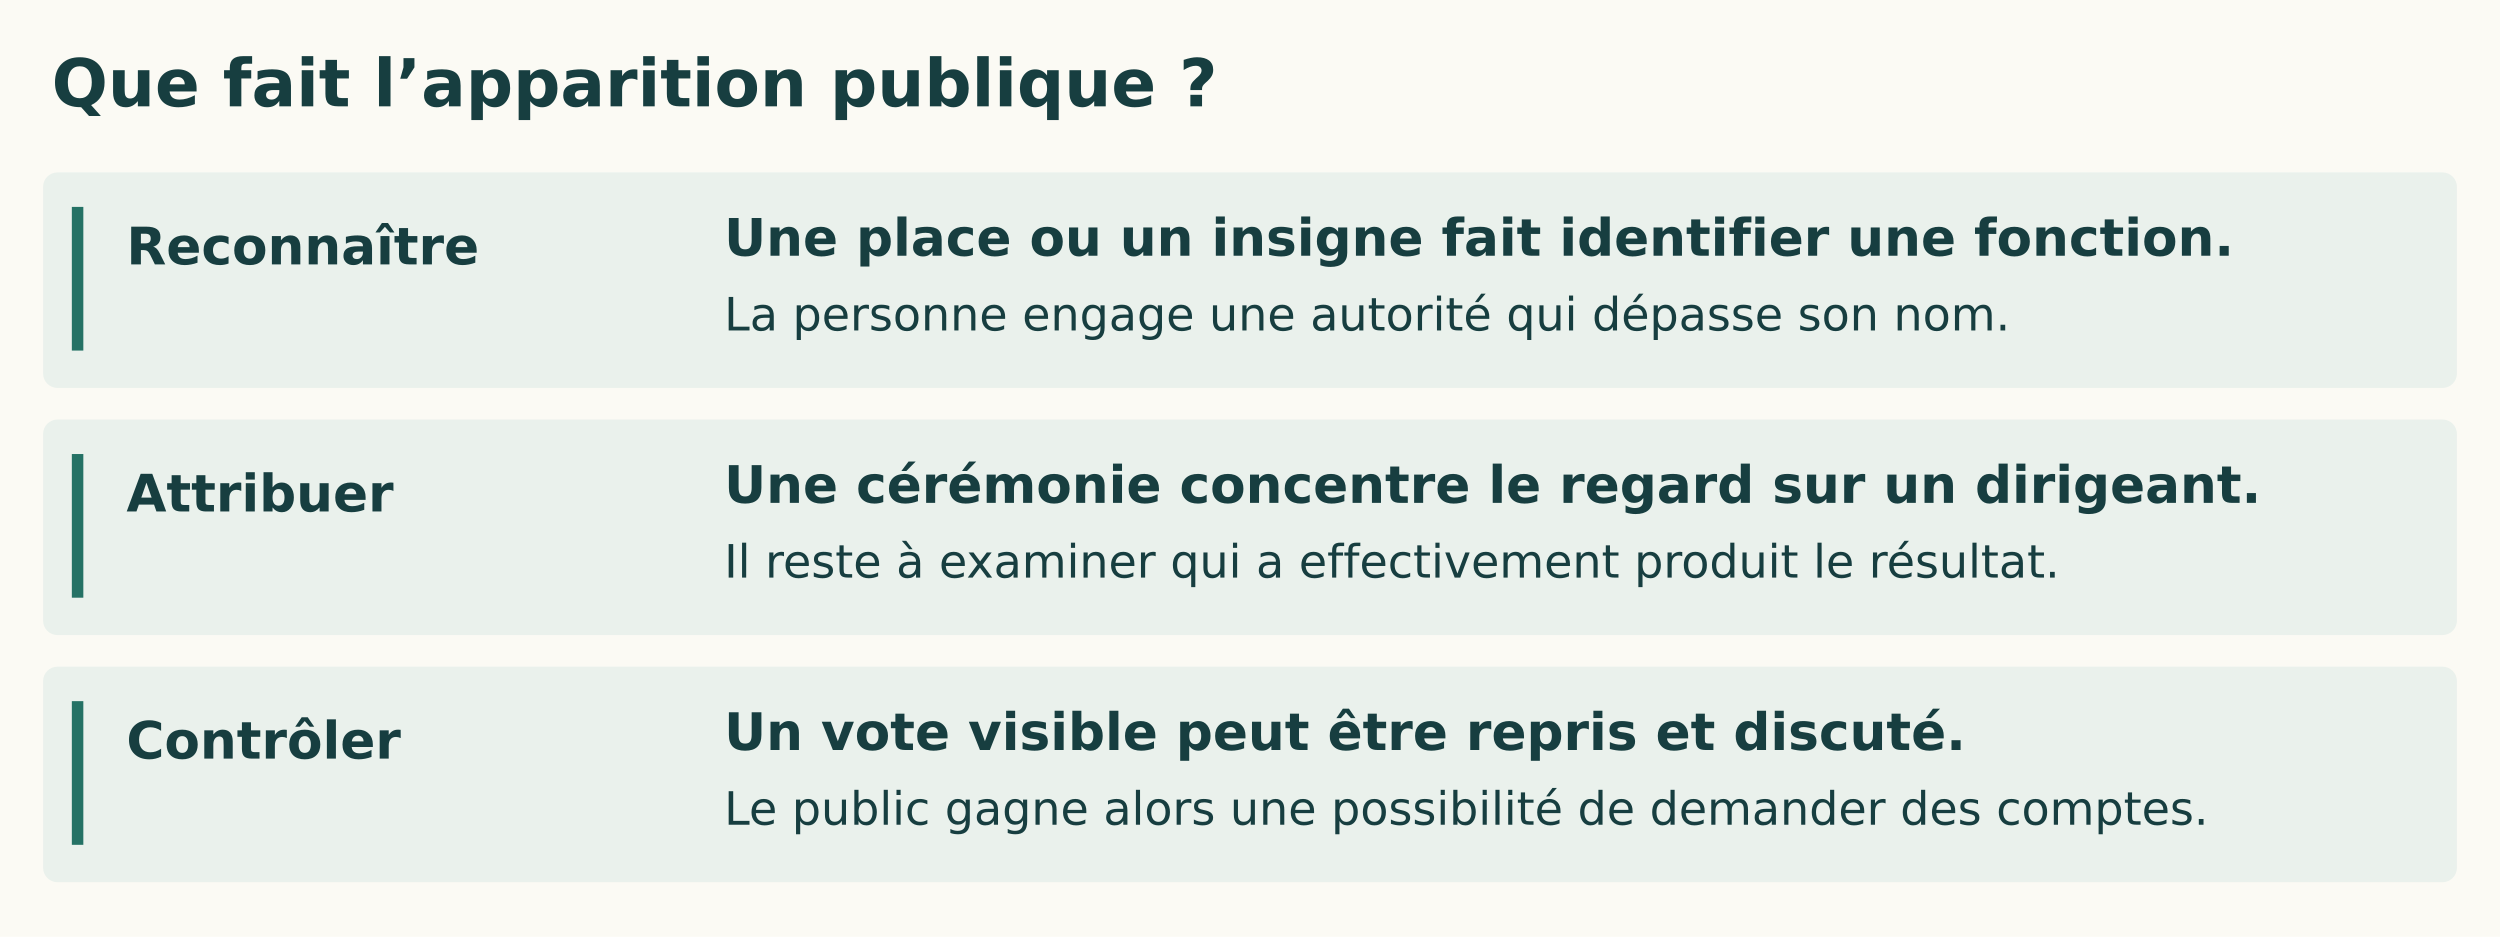
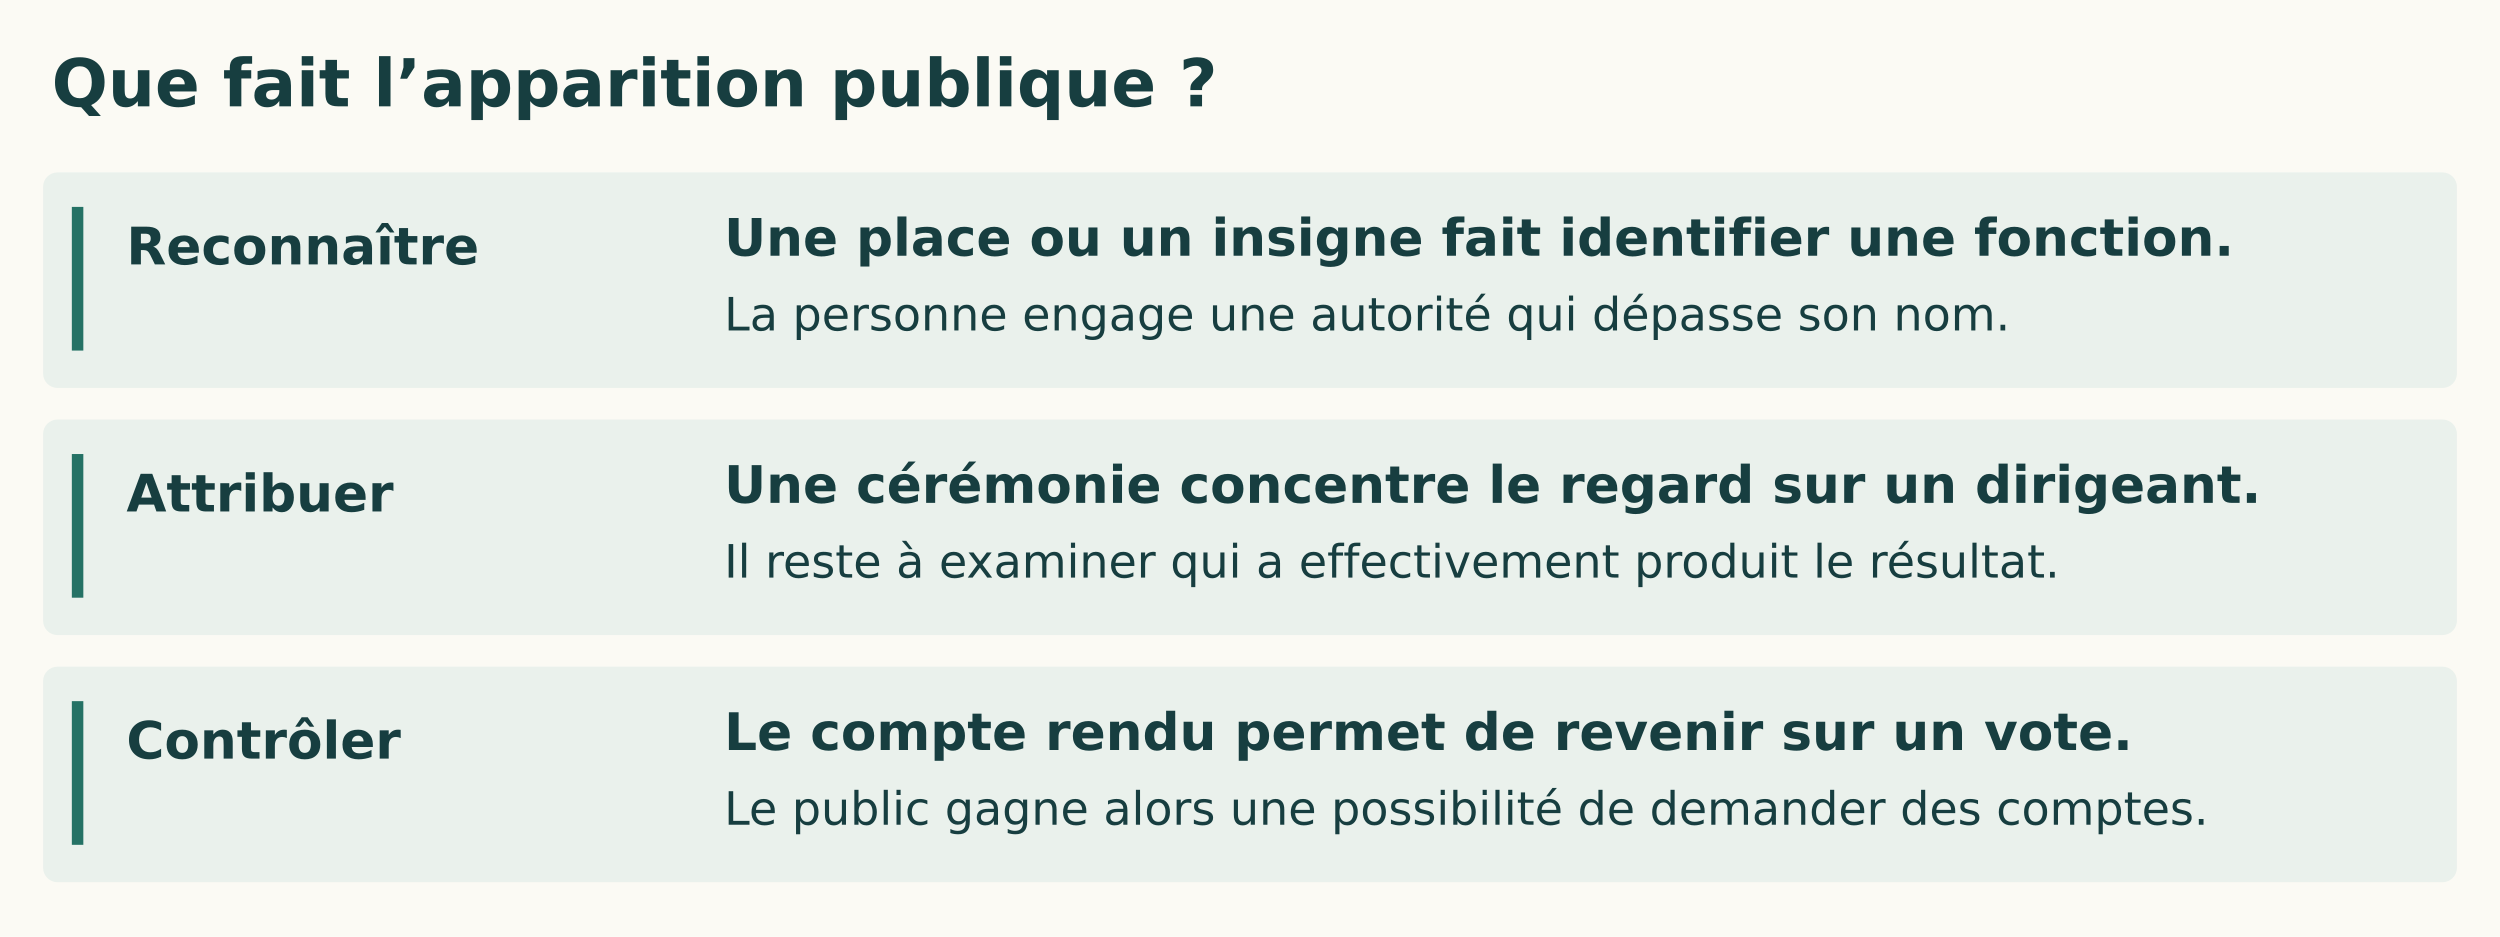
<svg xmlns="http://www.w3.org/2000/svg" viewBox="0 0 870 326" font-family="DejaVu Sans, sans-serif" fill="#173e40">
  <rect width="870" height="326" fill="#fbfaf4" />
  <text x="18" y="37" font-size="23" font-weight="700">Que fait l’apparition publique ?</text>
  <rect x="15" y="60" width="840" height="75" rx="5" fill="#eaf1ec" />
  <path d="M27 72v50" stroke="#257265" stroke-width="4" />
  <text x="44" y="92" font-size="18" font-weight="700">Reconnaître</text>
  <text x="252" y="89" font-size="18" font-weight="700">Une place ou un insigne fait identifier une fonction.</text>
  <text x="252" y="115" font-size="16" font-weight="400">La personne engage une autorité qui dépasse son nom.</text>
  <rect x="15" y="146" width="840" height="75" rx="5" fill="#eaf1ec" />
  <path d="M27 158v50" stroke="#257265" stroke-width="4" />
  <text x="44" y="178" font-size="18" font-weight="700">Attribuer</text>
  <text x="252" y="175" font-size="18" font-weight="700">Une cérémonie concentre le regard sur un dirigeant.</text>
  <text x="252" y="201" font-size="16" font-weight="400">Il reste à examiner qui a effectivement produit le résultat.</text>
  <rect x="15" y="232" width="840" height="75" rx="5" fill="#eaf1ec" />
  <path d="M27 244v50" stroke="#257265" stroke-width="4" />
  <text x="44" y="264" font-size="18" font-weight="700">Contrôler</text>
-   <text x="252" y="261" font-size="18" font-weight="700">Un vote visible peut être repris et discuté.</text>
+   <text x="252" y="261" font-size="18" font-weight="700">Le compte rendu permet de revenir sur un vote.</text>
  <text x="252" y="287" font-size="16" font-weight="400">Le public gagne alors une possibilité de demander des comptes.</text>
</svg>
